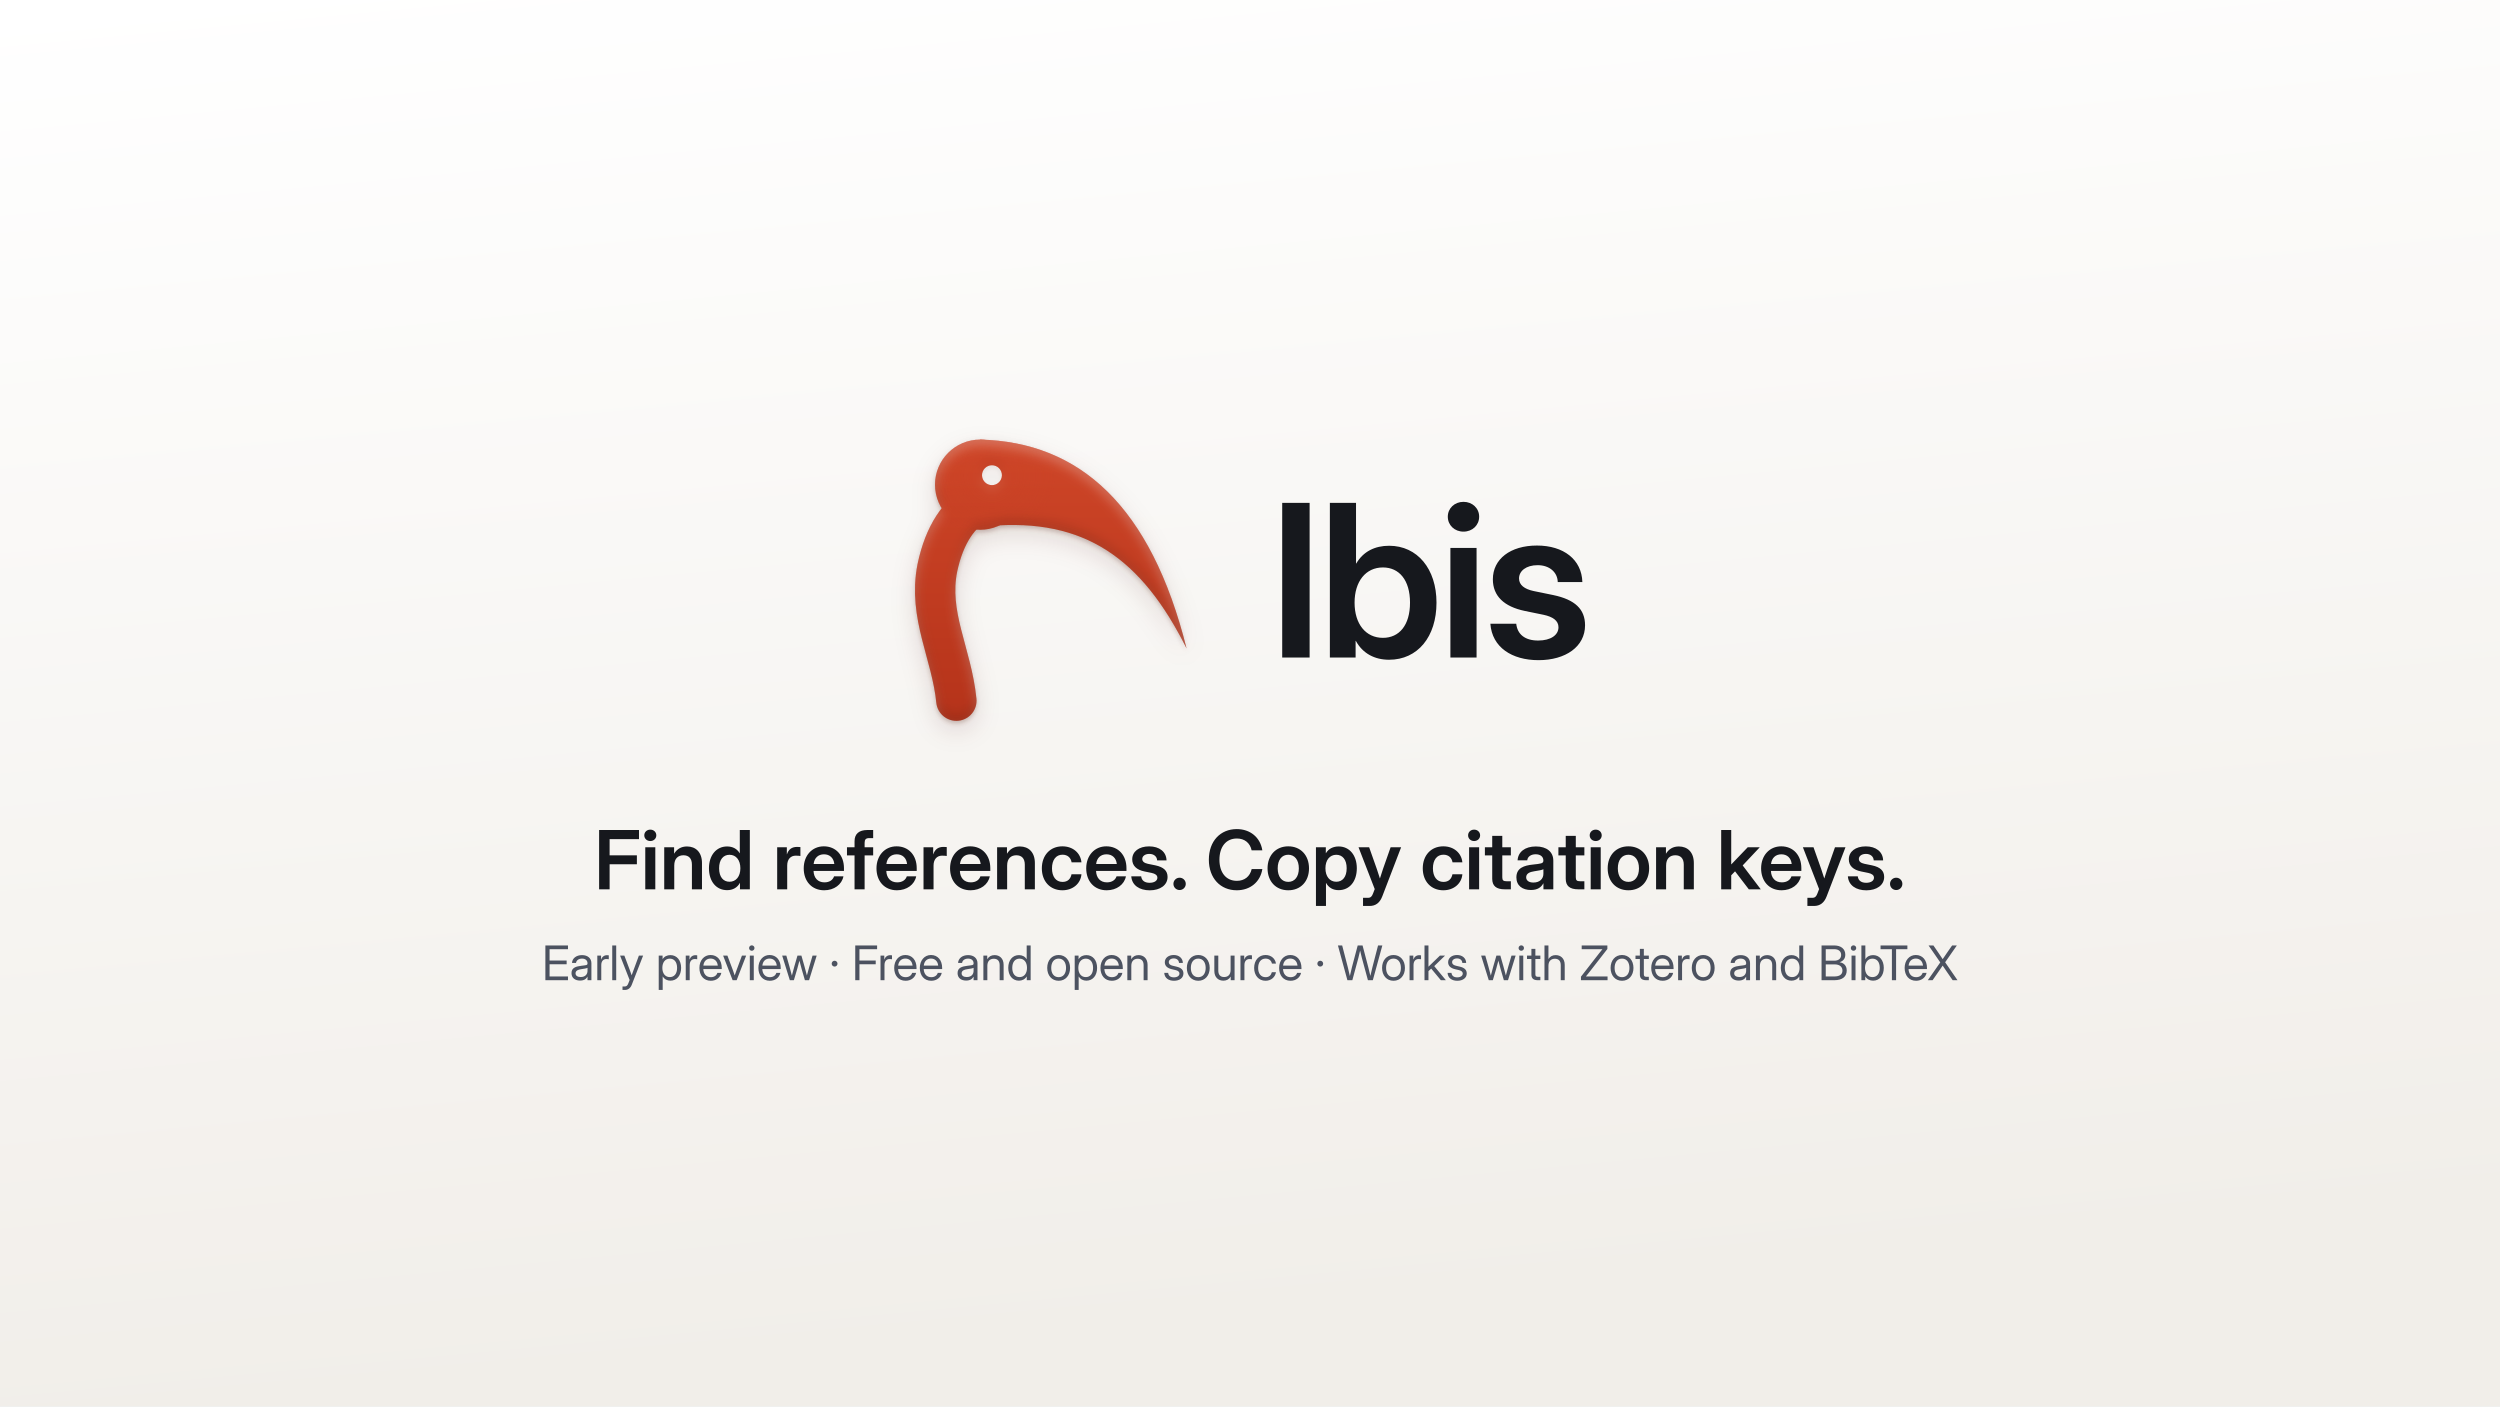
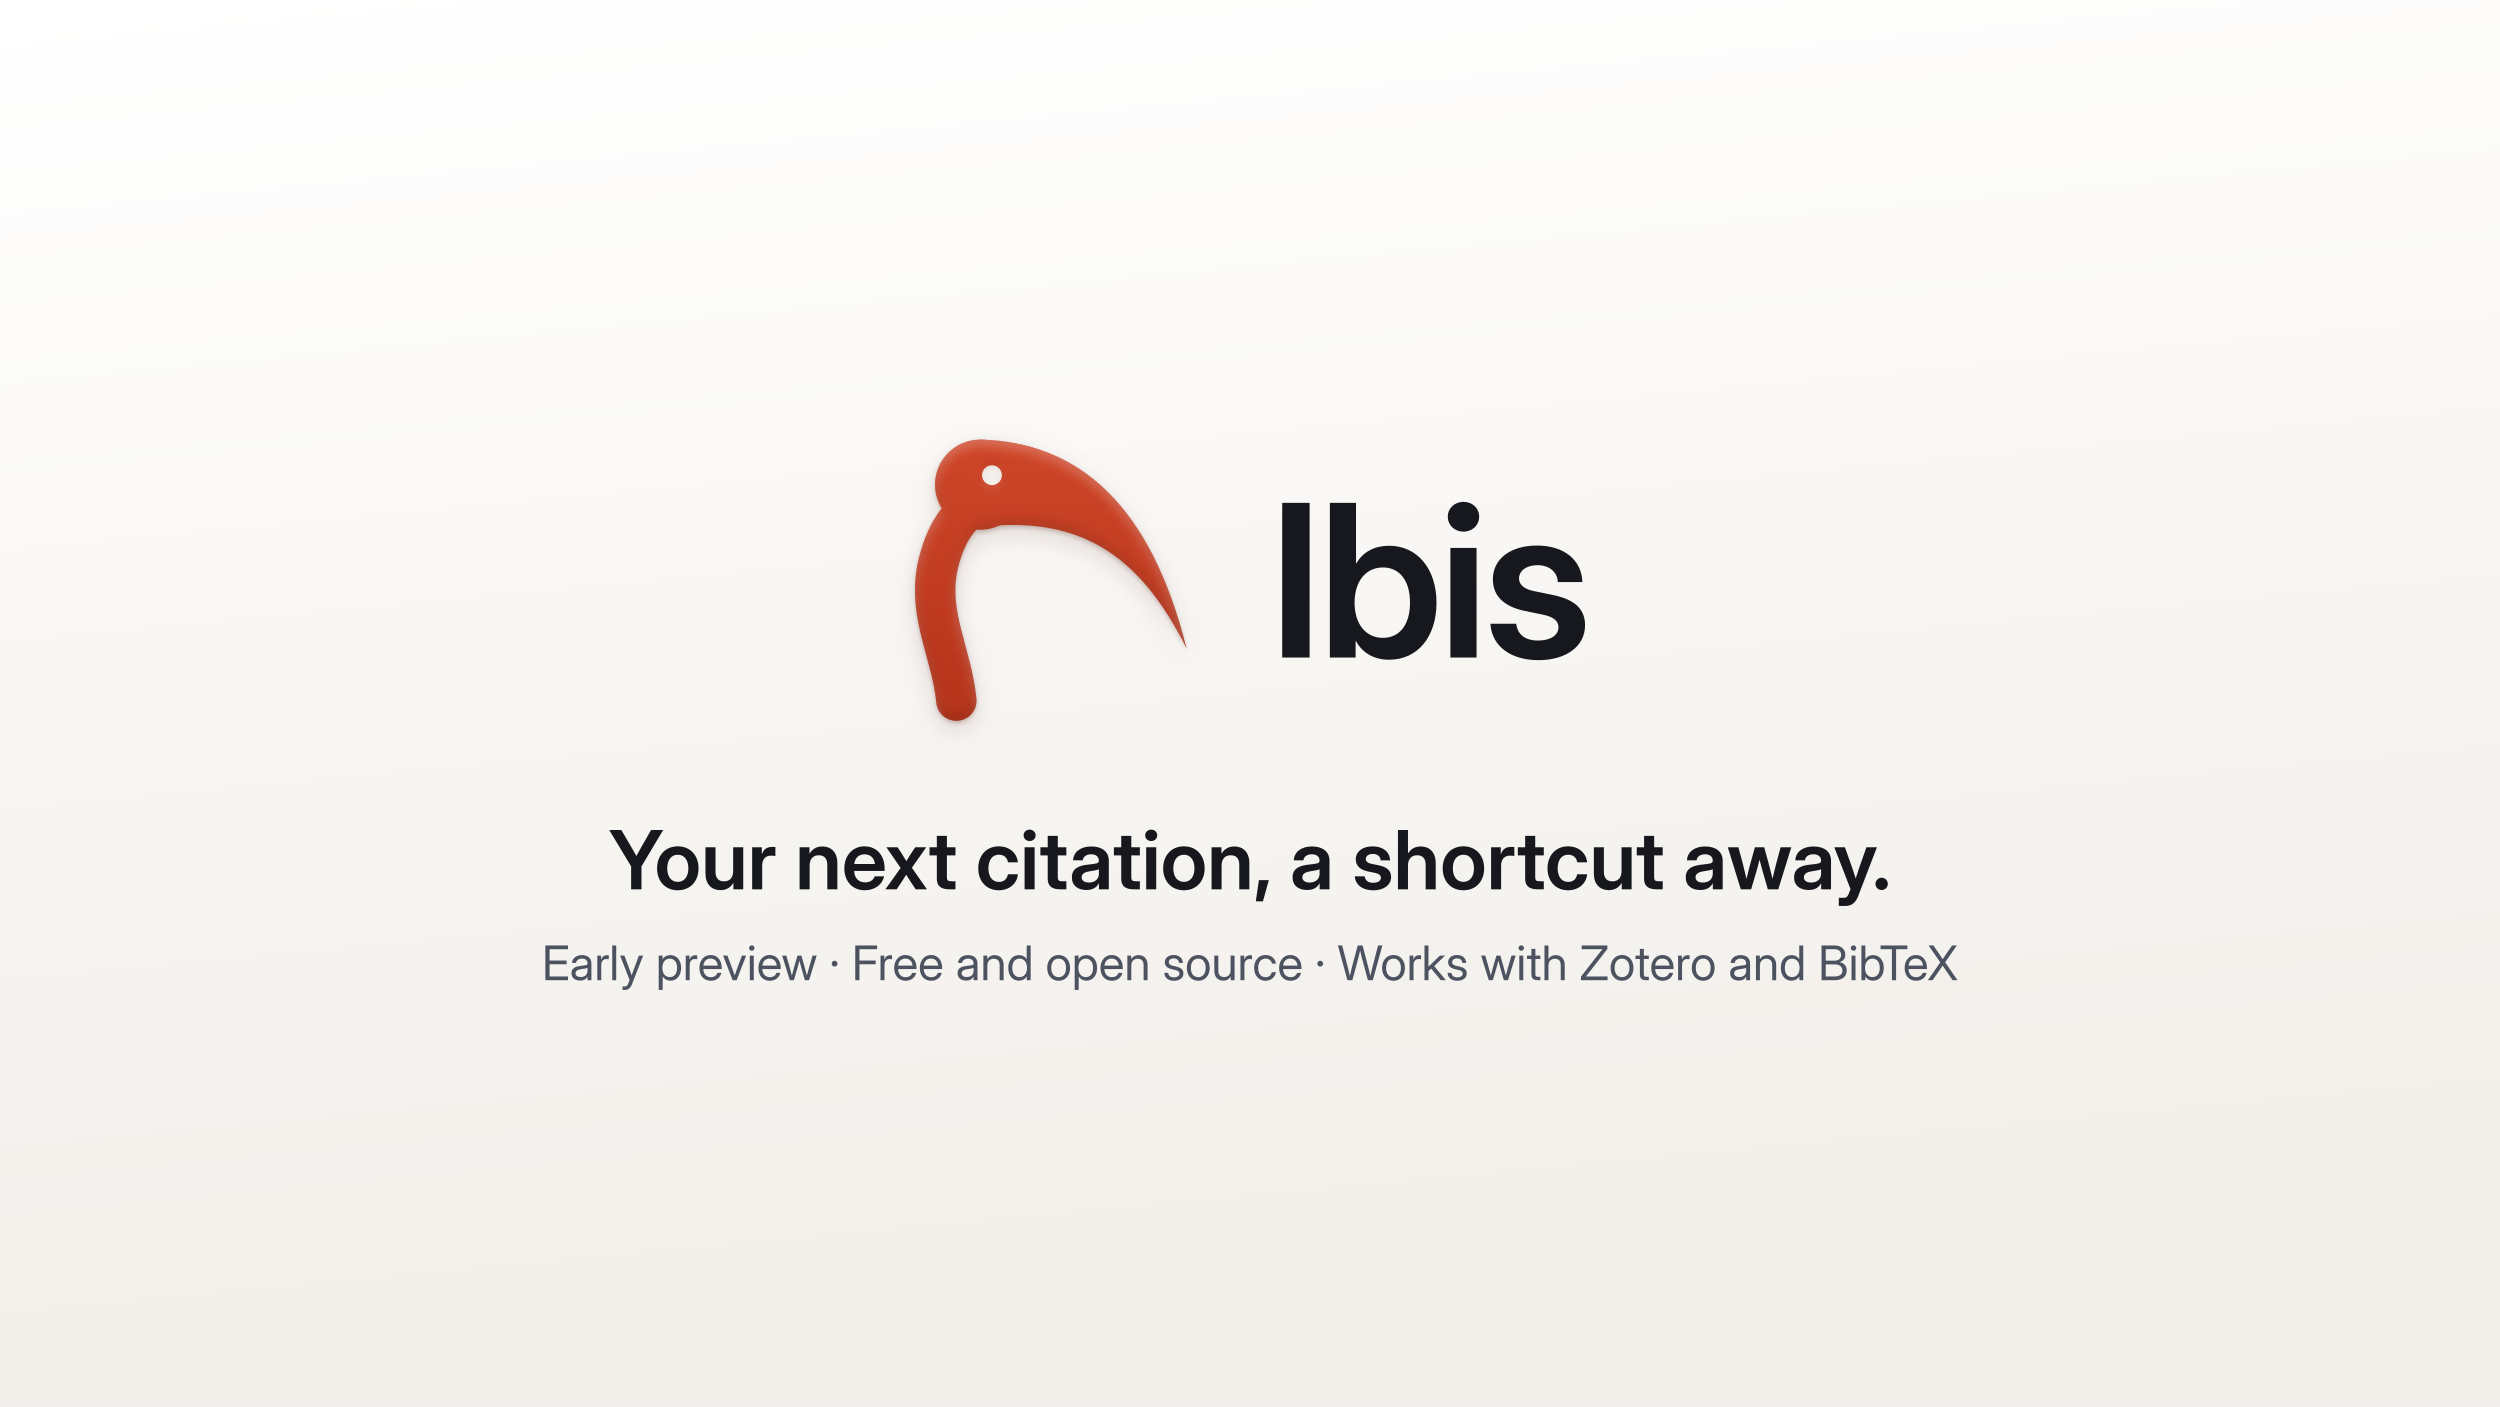
<svg xmlns="http://www.w3.org/2000/svg" width="1920" height="1080" viewBox="0 0 1920 1080">
  <defs>
    <linearGradient id="vtbg" x1="0" y1="0" x2="0.17" y2="1">
      <stop offset="0" stop-color="#FFFFFF" />
      <stop offset="1" stop-color="#F1EEE9" />
    </linearGradient>
    <linearGradient id="vtg" gradientUnits="userSpaceOnUse" x1="0" y1="24.0" x2="0" y2="84.25">
      <stop offset="0" stop-color="#CF4628" />
      <stop offset="1" stop-color="#B5331A" />
    </linearGradient>
    <filter id="vtf" filterUnits="userSpaceOnUse" x="16.875" y="14.6" width="78.025" height="82.05" color-interpolation-filters="sRGB">
      <feGaussianBlur in="SourceAlpha" stdDeviation="1.1" result="b" />
      <feOffset in="b" dy="1.3" result="bd" />
      <feComposite in="SourceAlpha" in2="bd" operator="out" result="top" />
      <feFlood flood-color="#fff" flood-opacity="0.24" />
      <feComposite in2="top" operator="in" result="hl" />
      <feOffset in="b" dy="-1.3" result="bu" />
      <feComposite in="SourceAlpha" in2="bu" operator="out" result="bot" />
      <feFlood flood-color="#000" flood-opacity="0.12" />
      <feComposite in2="bot" operator="in" result="sh" />
      <feGaussianBlur in="SourceAlpha" stdDeviation="0.5" result="cb" />
      <feOffset in="cb" dy="0.5" result="co" />
      <feFlood flood-color="#4A0F04" flood-opacity="0.22" />
      <feComposite in2="co" operator="in" result="contact" />
      <feGaussianBlur in="SourceAlpha" stdDeviation="2.6" result="db" />
      <feOffset in="db" dy="2.0" result="do" />
      <feFlood flood-color="#4A0F04" flood-opacity="0.13" />
      <feComposite in2="do" operator="in" result="drop" />
      <feMerge>
        <feMergeNode in="drop" />
        <feMergeNode in="contact" />
        <feMergeNode in="SourceGraphic" />
        <feMergeNode in="hl" />
        <feMergeNode in="sh" />
      </feMerge>
    </filter>
    <mask id="vte" maskUnits="userSpaceOnUse" x="16.875" y="14.6" width="78.025" height="82.05">
      <rect x="16.875" y="14.6" width="78.025" height="82.05" fill="#fff" />
      <circle cx="43.5" cy="32.5" r="2.1" fill="#000" />
    </mask>
    <radialGradient id="vtr" gradientUnits="userSpaceOnUse" cx="43.5" cy="32.5" r="13.44">
      <stop offset="0.3" stop-color="#fff" />
      <stop offset="1" stop-color="#000" />
    </radialGradient>
    <mask id="vts" maskUnits="userSpaceOnUse" x="30.06" y="19.06" width="26.88" height="26.88">
      <circle cx="43.5" cy="32.5" r="13.44" fill="url(#vtr)" />
    </mask>
  </defs>
  <rect width="1920" height="1080" rx="0" fill="url(#vtbg)" />
  <g transform="translate(673.52 308.45) scale(2.16)">
    <g transform="translate(-32.534 -28.694) scale(1.68776)">
      <g mask="url(#vte)">
        <g filter="url(#vtf)">
          <path d="M36 80C35 70 30 62 32 52 33.5 45 36.5 40.5 41 38" fill="none" stroke="url(#vtg)" stroke-width="8.5" stroke-linecap="round" />
          <path d="M41 25C62 25.5 77 39 84.5 69 75 50 63 41.5 43 43.2z" fill="url(#vtg)" />
          <circle cx="41" cy="34.5" r="9.5" fill="url(#vtg)" />
        </g>
      </g>
      <g class="eyeshade" mask="url(#vts)" opacity="0.35">
        <g filter="url(#vtf)">
          <g mask="url(#vte)">
            <path d="M36 80C35 70 30 62 32 52 33.5 45 36.5 40.5 41 38" fill="none" stroke="url(#vtg)" stroke-width="8.5" stroke-linecap="round" />
            <path d="M41 25C62 25.5 77 39 84.5 69 75 50 63 41.5 43 43.2z" fill="url(#vtg)" />
            <circle cx="41" cy="34.5" r="9.5" fill="url(#vtg)" />
          </g>
        </g>
      </g>
    </g>
    <g transform="translate(139.505 91.000) scale(0.55)">
      <g>
        <path d="M26.04 -100H8.32V0H26.04ZM77.39 1.41C95.91 1.41 108.06 -13.42 108.06 -35.5C108.06 -57.32 95.71 -72.28 77.45 -72.28C68.26 -72.28 60.74 -68.59 56.18 -60.81H56.04V-100H39.13V0H55.77V-10.81H55.91C60.34 -2.62 68.12 1.41 77.39 1.41ZM73.43 -12.75C62.35 -12.75 55.1 -21.68 55.1 -35.5C55.1 -49.26 62.35 -58.26 73.43 -58.26C83.9 -58.26 90.94 -50.13 90.94 -35.5C90.94 -20.81 83.9 -12.75 73.43 -12.75ZM117.05 0H133.97V-70.87H117.05ZM125.51 -81.41C131.28 -81.41 135.64 -85.57 135.64 -91.07C135.64 -96.51 131.28 -100.67 125.51 -100.67C119.74 -100.67 115.37 -96.51 115.37 -91.07C115.37 -85.57 119.74 -81.41 125.51 -81.41ZM174.03 1.68C191.55 1.68 204.1 -7.05 204.1 -20.87C204.1 -31.28 197.59 -37.45 183.57 -40.4L170.81 -43.02C164.91 -44.3 161.42 -46.91 161.42 -51.14C161.42 -55.97 165.98 -59.73 173.43 -59.73C181.15 -59.73 186.32 -55.1 186.45 -48.79H202.36C201.95 -63.36 190.21 -72.42 173.03 -72.42C155.71 -72.42 144.5 -63.62 144.5 -50.6C144.5 -39.87 151.62 -32.95 165.18 -30.13L177.26 -27.65C183.23 -26.38 186.92 -23.89 186.92 -19.6C186.92 -14.56 181.95 -11.01 173.77 -11.01C165.31 -11.01 160.34 -14.97 159.61 -21.88H142.89C143.97 -6.64 156.79 1.68 174.03 1.68Z" fill="#16181D" />
      </g>
    </g>
  </g>
-   <text x="960" y="683.0" font-family="Inter Display, Inter, sans-serif" text-anchor="middle" font-size="62.6" font-weight="600" fill="#16181D">Find references. Copy citation keys.</text>
+   <text x="960" y="683.0" font-family="Inter Display, Inter, sans-serif" text-anchor="middle" font-size="62.6" font-weight="600" fill="#16181D">Your next citation, a shortcut away.</text>
  <text x="960" y="752.8" font-family="Inter Display, Inter, sans-serif" text-anchor="middle" font-size="36.7" fill="#4C5260">Early preview · Free and open source · Works with Zotero and BibTeX</text>
</svg>
